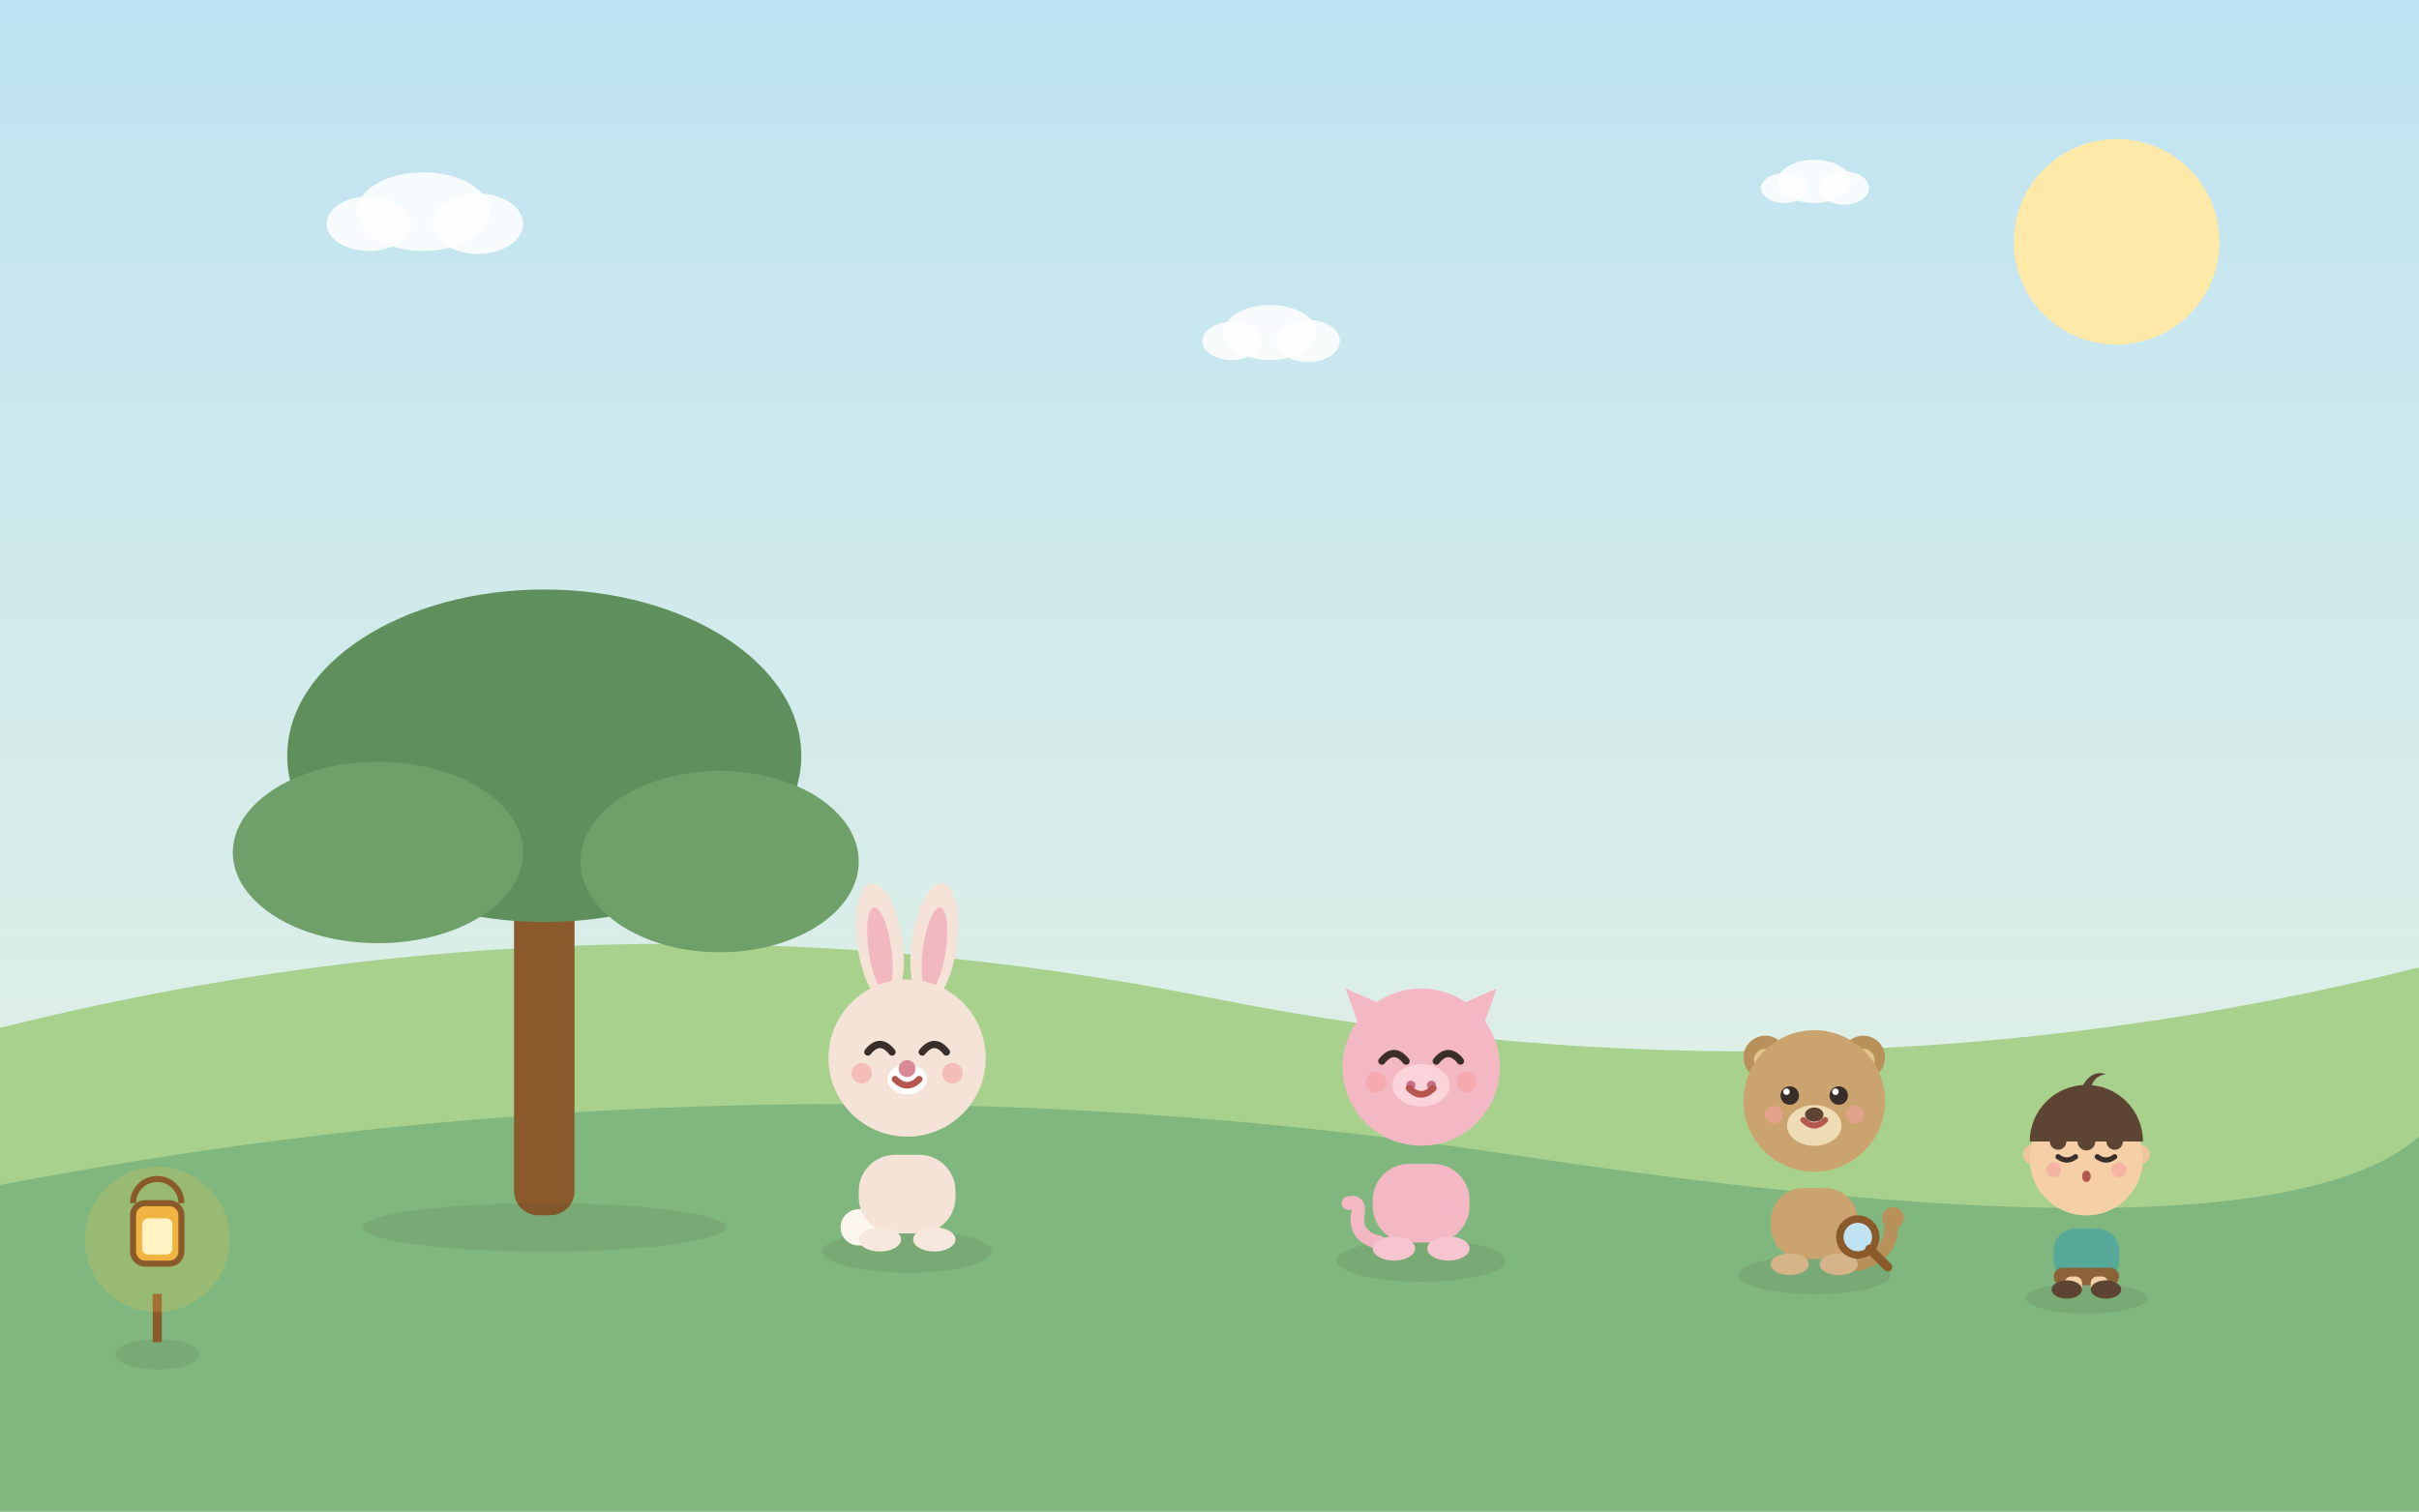
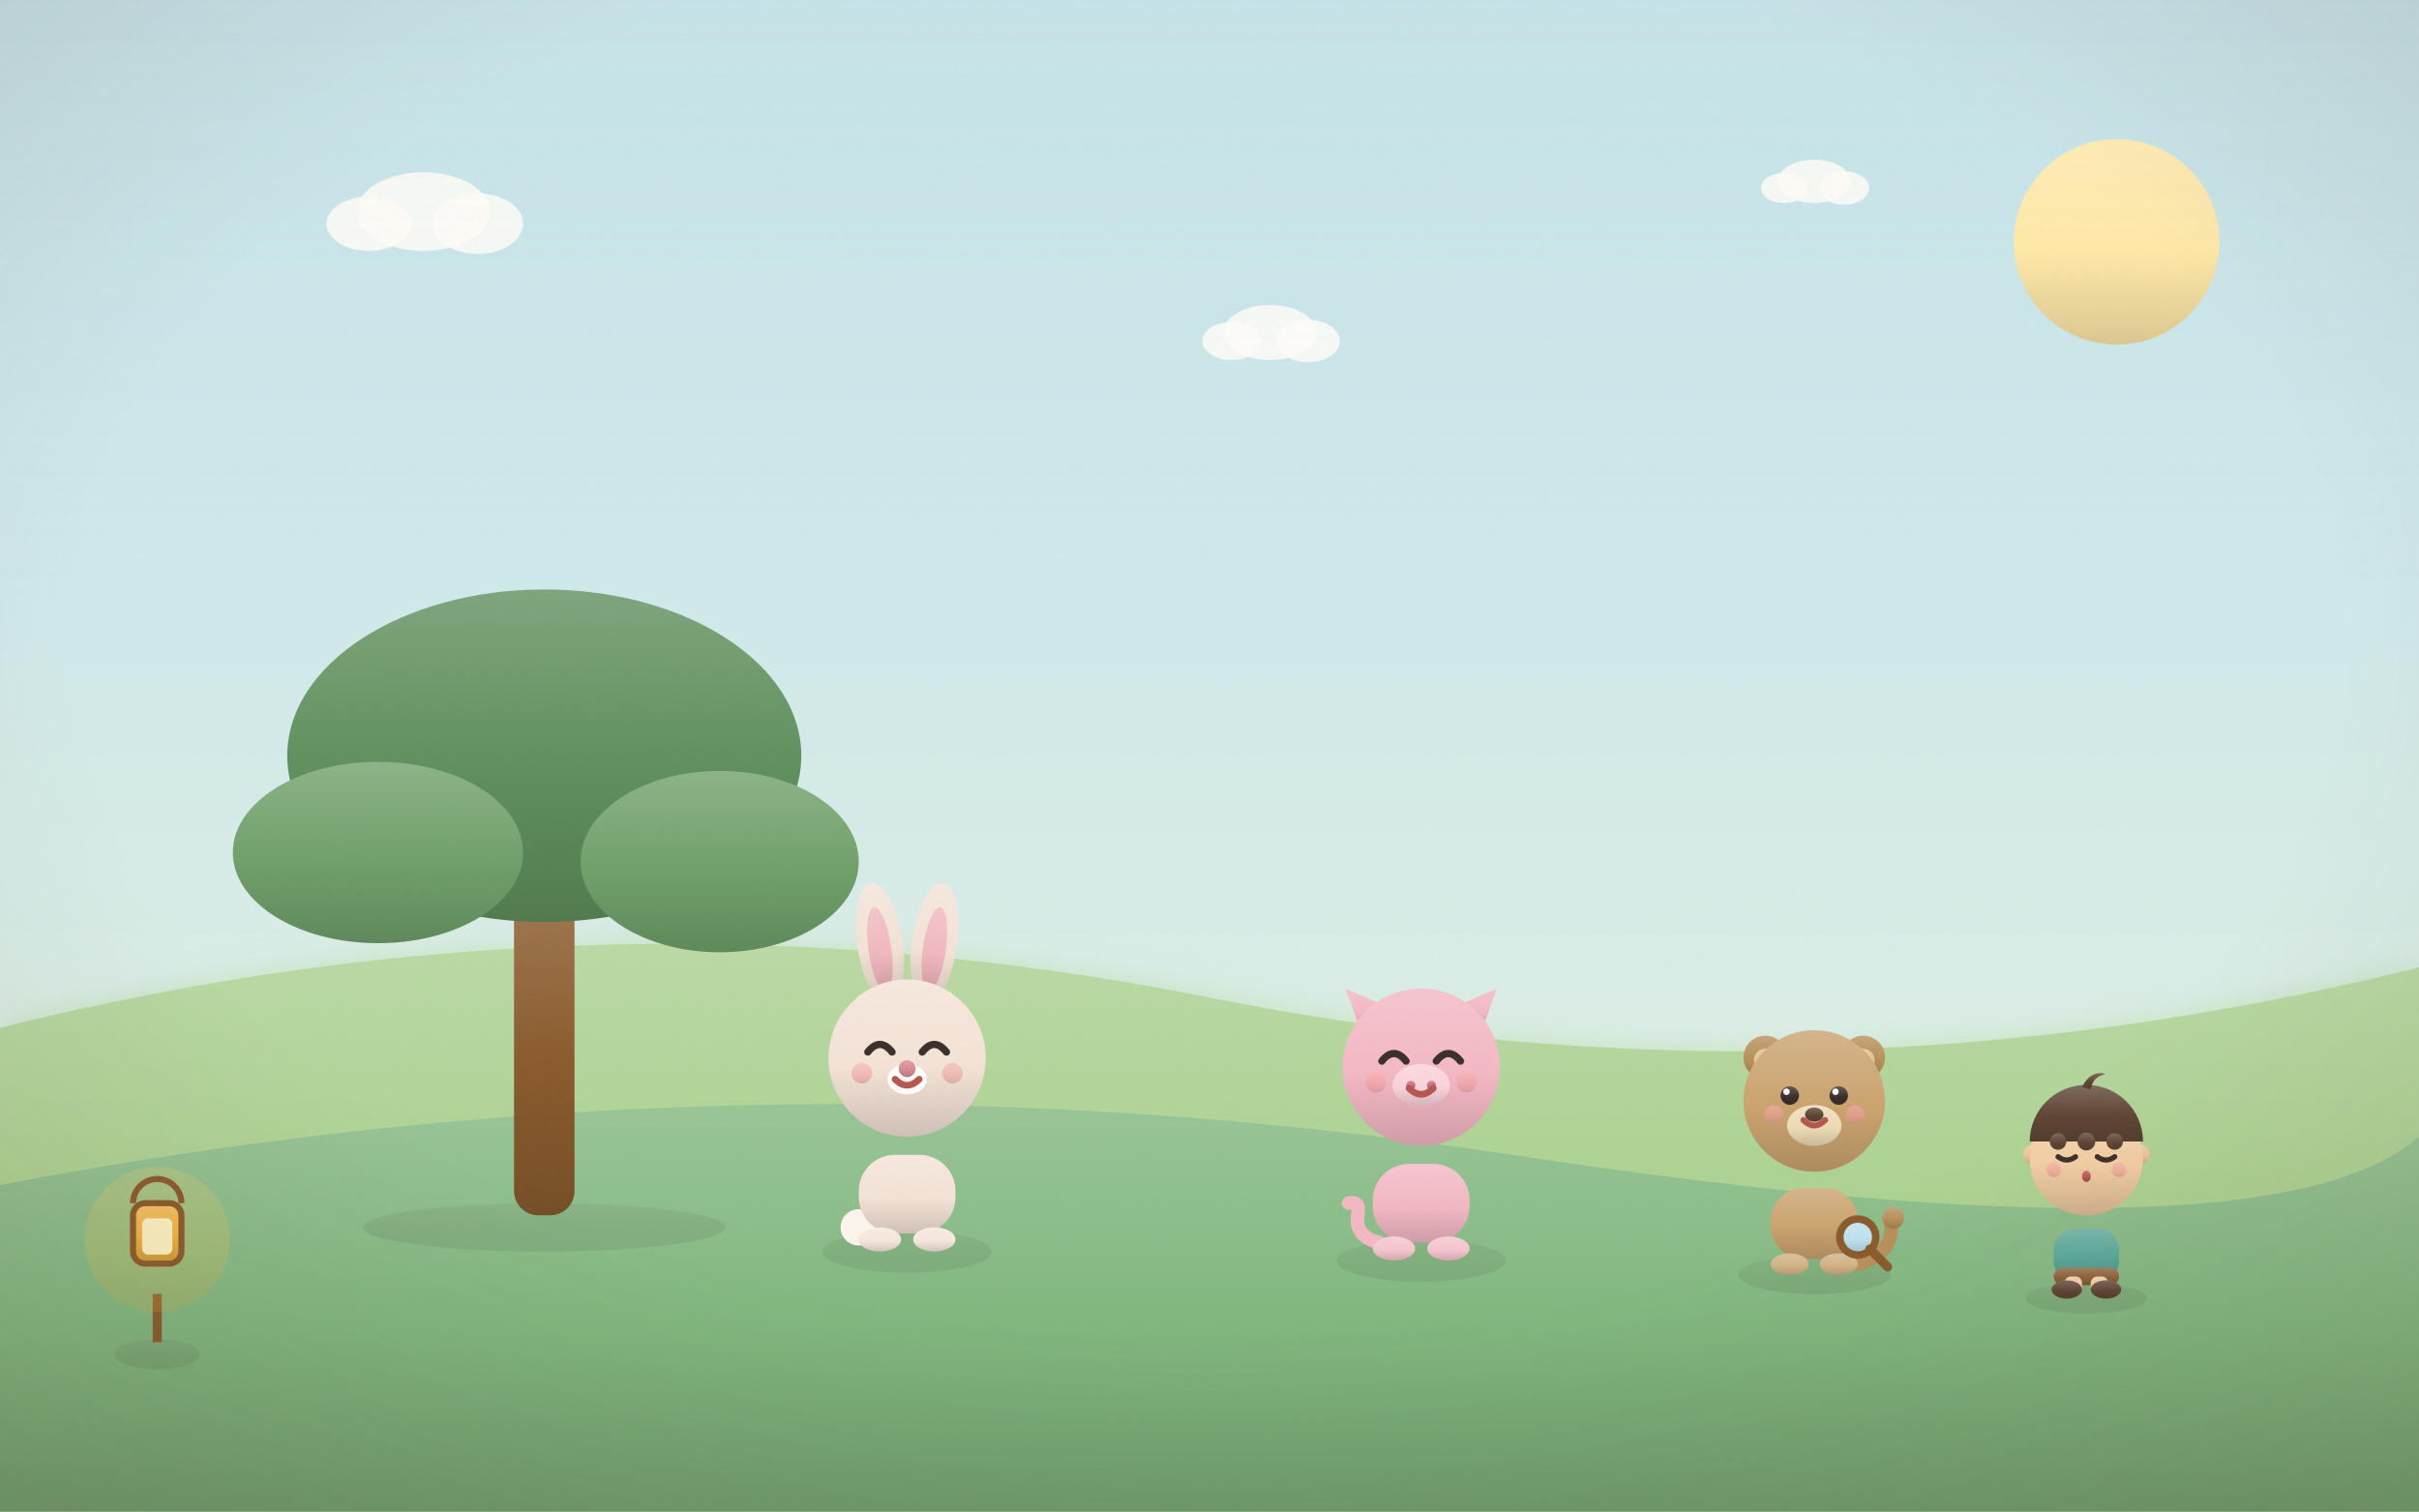
<svg xmlns="http://www.w3.org/2000/svg" viewBox="0 0 800 500">
+   <defs>
+     <linearGradient id="gFFE9A8" x1="0" y1="0" x2="0" y2="1">
+       <stop offset="0" stop-color="#ffedb9" />
+       <stop offset="0.55" stop-color="#FFE9A8" />
+       <stop offset="1" stop-color="#d9c68f" />
+     </linearGradient>
+     <linearGradient id="gA9D18E" x1="0" y1="0" x2="0" y2="1">
+       <stop offset="0" stop-color="#badaa5" />
+       <stop offset="0.55" stop-color="#A9D18E" />
+       <stop offset="1" stop-color="#90b279" />
+     </linearGradient>
+     <linearGradient id="g7FB77E" x1="0" y1="0" x2="0" y2="1">
+       <stop offset="0" stop-color="#99c598" />
+       <stop offset="0.55" stop-color="#7FB77E" />
+       <stop offset="1" stop-color="#6c9c6b" />
+     </linearGradient>
+     <linearGradient id="g8A5A2B" x1="0" y1="0" x2="0" y2="1">
+       <stop offset="0" stop-color="#a17b55" />
+       <stop offset="0.55" stop-color="#8A5A2B" />
+       <stop offset="1" stop-color="#754d25" />
+     </linearGradient>
+     <linearGradient id="g5E8F5C" x1="0" y1="0" x2="0" y2="1">
+       <stop offset="0" stop-color="#7ea57d" />
+       <stop offset="0.55" stop-color="#5E8F5C" />
+       <stop offset="1" stop-color="#507a4e" />
+     </linearGradient>
+     <linearGradient id="g6FA06A" x1="0" y1="0" x2="0" y2="1">
+       <stop offset="0" stop-color="#8cb388" />
+       <stop offset="0.55" stop-color="#6FA06A" />
+       <stop offset="1" stop-color="#5e885a" />
+     </linearGradient>
+     <linearGradient id="g3A2E2A" x1="0" y1="0" x2="0" y2="1">
+       <stop offset="0" stop-color="#615855" />
+       <stop offset="0.55" stop-color="#3A2E2A" />
+       <stop offset="1" stop-color="#312724" />
+     </linearGradient>
+     <linearGradient id="gF5E3D7" x1="0" y1="0" x2="0" y2="1">
+       <stop offset="0" stop-color="#f7e9df" />
+       <stop offset="0.55" stop-color="#F5E3D7" />
+       <stop offset="1" stop-color="#d0c1b7" />
+     </linearGradient>
+     <linearGradient id="gF7E8DE" x1="0" y1="0" x2="0" y2="1">
+       <stop offset="0" stop-color="#f9ede5" />
+       <stop offset="0.55" stop-color="#F7E8DE" />
+       <stop offset="1" stop-color="#d2c5bd" />
+     </linearGradient>
+     <linearGradient id="gF2B8C0" x1="0" y1="0" x2="0" y2="1">
+       <stop offset="0" stop-color="#f5c6cd" />
+       <stop offset="0.55" stop-color="#F2B8C0" />
+       <stop offset="1" stop-color="#ce9ca3" />
+     </linearGradient>
+     <linearGradient id="gD98A94" x1="0" y1="0" x2="0" y2="1">
+       <stop offset="0" stop-color="#e1a1a9" />
+       <stop offset="0.55" stop-color="#D98A94" />
+       <stop offset="1" stop-color="#b8757e" />
+     </linearGradient>
+     <linearGradient id="gF49E9E" x1="0" y1="0" x2="0" y2="1">
+       <stop offset="0" stop-color="#f6b1b1" />
+       <stop offset="0.55" stop-color="#F49E9E" />
+       <stop offset="1" stop-color="#cf8686" />
+     </linearGradient>
+     <linearGradient id="gF4B8C4" x1="0" y1="0" x2="0" y2="1">
+       <stop offset="0" stop-color="#f6c6d0" />
+       <stop offset="0.55" stop-color="#F4B8C4" />
+       <stop offset="1" stop-color="#cf9ca7" />
+     </linearGradient>
+     <linearGradient id="gF6C5CF" x1="0" y1="0" x2="0" y2="1">
+       <stop offset="0" stop-color="#f8d1d9" />
+       <stop offset="0.55" stop-color="#F6C5CF" />
+       <stop offset="1" stop-color="#d1a7b0" />
+     </linearGradient>
+     <linearGradient id="gFBD3DA" x1="0" y1="0" x2="0" y2="1">
+       <stop offset="0" stop-color="#fcdce1" />
+       <stop offset="0.55" stop-color="#FBD3DA" />
+       <stop offset="1" stop-color="#d5b3b9" />
+     </linearGradient>
+     <linearGradient id="gC76E80" x1="0" y1="0" x2="0" y2="1">
+       <stop offset="0" stop-color="#d28b99" />
+       <stop offset="0.55" stop-color="#C76E80" />
+       <stop offset="1" stop-color="#a95e6d" />
+     </linearGradient>
+     <linearGradient id="gB8905A" x1="0" y1="0" x2="0" y2="1">
+       <stop offset="0" stop-color="#c6a67b" />
+       <stop offset="0.55" stop-color="#B8905A" />
+       <stop offset="1" stop-color="#9c7a4d" />
+     </linearGradient>
+     <linearGradient id="gCBA36E" x1="0" y1="0" x2="0" y2="1">
+       <stop offset="0" stop-color="#d5b58b" />
+       <stop offset="0.55" stop-color="#CBA36E" />
+       <stop offset="1" stop-color="#ad8b5e" />
+     </linearGradient>
+     <linearGradient id="gD4B488" x1="0" y1="0" x2="0" y2="1">
+       <stop offset="0" stop-color="#ddc3a0" />
+       <stop offset="0.55" stop-color="#D4B488" />
+       <stop offset="1" stop-color="#b49974" />
+     </linearGradient>
+     <linearGradient id="gE3C48F" x1="0" y1="0" x2="0" y2="1">
+       <stop offset="0" stop-color="#e9d0a5" />
+       <stop offset="0.55" stop-color="#E3C48F" />
+       <stop offset="1" stop-color="#c1a77a" />
+     </linearGradient>
+     <linearGradient id="gEEDCB4" x1="0" y1="0" x2="0" y2="1">
+       <stop offset="0" stop-color="#f1e3c3" />
+       <stop offset="0.55" stop-color="#EEDCB4" />
+       <stop offset="1" stop-color="#cabb99" />
+     </linearGradient>
+     <linearGradient id="g5E4433" x1="0" y1="0" x2="0" y2="1">
+       <stop offset="0" stop-color="#7e695c" />
+       <stop offset="0.55" stop-color="#5E4433" />
+       <stop offset="1" stop-color="#503a2b" />
+     </linearGradient>
+     <linearGradient id="gBFE3F2" x1="0" y1="0" x2="0" y2="1">
+       <stop offset="0" stop-color="#cce9f5" />
+       <stop offset="0.55" stop-color="#BFE3F2" />
+       <stop offset="1" stop-color="#a2c1ce" />
+     </linearGradient>
+     <linearGradient id="g57A99A" x1="0" y1="0" x2="0" y2="1">
+       <stop offset="0" stop-color="#79baae" />
+       <stop offset="0.55" stop-color="#57A99A" />
+       <stop offset="1" stop-color="#4a9083" />
+     </linearGradient>
+     <linearGradient id="g8C6239" x1="0" y1="0" x2="0" y2="1">
+       <stop offset="0" stop-color="#a38161" />
+       <stop offset="0.55" stop-color="#8C6239" />
+       <stop offset="1" stop-color="#775330" />
+     </linearGradient>
+     <linearGradient id="gF5CFA5" x1="0" y1="0" x2="0" y2="1">
+       <stop offset="0" stop-color="#f7d9b7" />
+       <stop offset="0.55" stop-color="#F5CFA5" />
+       <stop offset="1" stop-color="#d0b08c" />
+     </linearGradient>
+     <linearGradient id="gEFC49B" x1="0" y1="0" x2="0" y2="1">
+       <stop offset="0" stop-color="#f2d0af" />
+       <stop offset="0.55" stop-color="#EFC49B" />
+       <stop offset="1" stop-color="#cba784" />
+     </linearGradient>
+     <linearGradient id="gB5564F" x1="0" y1="0" x2="0" y2="1">
+       <stop offset="0" stop-color="#c47872" />
+       <stop offset="0.55" stop-color="#B5564F" />
+       <stop offset="1" stop-color="#9a4943" />
+     </linearGradient>
+     <linearGradient id="gF8C64B" x1="0" y1="0" x2="0" y2="1">
+       <stop offset="0" stop-color="#f9d16f" />
+       <stop offset="0.55" stop-color="#F8C64B" />
+       <stop offset="1" stop-color="#d3a840" />
+     </linearGradient>
+     <linearGradient id="gF2B441" x1="0" y1="0" x2="0" y2="1">
+       <stop offset="0" stop-color="#f5c367" />
+       <stop offset="0.55" stop-color="#F2B441" />
+       <stop offset="1" stop-color="#ce9937" />
+     </linearGradient>
+     <filter id="fwash" x="-8%" y="-8%" width="116%" height="116%">
+       <feGaussianBlur stdDeviation="5" />
+     </filter>
+     <filter id="fpaper" x="0" y="0" width="100%" height="100%">
+       <feTurbulence type="fractalNoise" baseFrequency="0.85" numOctaves="2" seed="7" stitchTiles="stitch" />
+       <feColorMatrix type="matrix" values="0 0 0 0 0.42 0 0 0 0 0.35 0 0 0 0 0.27 0 0 0 0.05 0" />
+     </filter>
+     <radialGradient id="fvig" cx="0.5" cy="0.42" r="0.75">
+       <stop offset="0.62" stop-color="#5E4433" stop-opacity="0" />
+       <stop offset="1" stop-color="#5E4433" stop-opacity="0.17" />
+     </radialGradient>
+     <linearGradient id="fwarm" x1="0" y1="0" x2="0" y2="1">
+       <stop offset="0" stop-color="#FFE9A8" stop-opacity="0.12" />
+       <stop offset="0.4" stop-color="#FFE9A8" stop-opacity="0" />
+     </linearGradient>
+   </defs>
  <defs>
    <linearGradient id="sky" x1="0" y1="0" x2="0" y2="1">
      <stop offset="0" stop-color="#BFE3F2" />
      <stop offset="1" stop-color="#EAF4E2" />
    </linearGradient>
  </defs>
  <rect x="0" y="0" width="800" height="500" rx="0" fill="url(#sky)" />
-   <circle cx="700" cy="80" r="34" fill="#FFE9A8" />
+   <circle cx="700" cy="80" r="34" fill="url(#gFFE9A8)" />
  <g transform="translate(140,70) scale(1,1)">
    <ellipse cx="0" cy="0" rx="22" ry="13" fill="#FFFFFF" opacity="0.85" />
    <ellipse cx="-18" cy="4" rx="14" ry="9" fill="#FFFFFF" opacity="0.85" />
    <ellipse cx="18" cy="4" rx="15" ry="10" fill="#FFFFFF" opacity="0.85" />
  </g>
  <g transform="translate(420,110) scale(0.7,0.7)">
    <ellipse cx="0" cy="0" rx="22" ry="13" fill="#FFFFFF" opacity="0.85" />
    <ellipse cx="-18" cy="4" rx="14" ry="9" fill="#FFFFFF" opacity="0.85" />
    <ellipse cx="18" cy="4" rx="15" ry="10" fill="#FFFFFF" opacity="0.85" />
  </g>
  <g transform="translate(600,60) scale(0.55,0.55)">
    <ellipse cx="0" cy="0" rx="22" ry="13" fill="#FFFFFF" opacity="0.85" />
    <ellipse cx="-18" cy="4" rx="14" ry="9" fill="#FFFFFF" opacity="0.85" />
    <ellipse cx="18" cy="4" rx="15" ry="10" fill="#FFFFFF" opacity="0.85" />
  </g>
-   <path d="M0,340 Q200,290 400,330 T800,320 L800,500 L0,500 Z" fill="#A9D18E" />
-   <path d="M0,392 Q250,344 500,382 T800,376 L800,500 L0,500 Z" fill="#7FB77E" />
+   <g filter="url(#fwash)" opacity="0.55">
+     <path d="M0,340 Q200,290 400,330 T800,320 L800,500 L0,500 Z" fill="url(#gA9D18E)" />
+     <path d="M0,392 Q250,344 500,382 T800,376 L800,500 L0,500 Z" fill="url(#g7FB77E)" />
+   </g>
+   <path d="M0,340 Q200,290 400,330 T800,320 L800,500 L0,500 Z" fill="url(#gA9D18E)" />
+   <path d="M0,392 Q250,344 500,382 T800,376 L800,500 L0,500 Z" fill="url(#g7FB77E)" />
  <g transform="translate(180,400) scale(1,1)">
-     <rect x="-10" y="-110" width="20" height="112" rx="8" fill="#8a5a2b" />
-     <ellipse cx="0" cy="-150" rx="85" ry="55" fill="#5E8F5C" />
-     <ellipse cx="-55" cy="-118" rx="48" ry="30" fill="#6FA06A" />
-     <ellipse cx="58" cy="-115" rx="46" ry="30" fill="#6FA06A" />
-     <ellipse cx="0" cy="6" rx="60" ry="8" fill="#3A2E2A" opacity="0.10" />
+     <rect x="-10" y="-110" width="20" height="112" rx="8" fill="url(#g8A5A2B)" />
+     <ellipse cx="0" cy="-150" rx="85" ry="55" fill="url(#g5E8F5C)" />
+     <ellipse cx="-55" cy="-118" rx="48" ry="30" fill="url(#g6FA06A)" />
+     <ellipse cx="58" cy="-115" rx="46" ry="30" fill="url(#g6FA06A)" />
+     <ellipse cx="0" cy="6" rx="60" ry="8" fill="url(#g3A2E2A)" opacity="0.10" />
  </g>
  <g transform="translate(300,412) scale(1,1)">
-     <ellipse cx="0" cy="2" rx="28" ry="7" fill="#3A2E2A" opacity="0.10" />
+     <ellipse cx="0" cy="2" rx="28" ry="7" fill="url(#g3A2E2A)" opacity="0.10" />
    <g transform="translate(0,0) scale(1,1)">
      <circle cx="-16" cy="-6" r="6" fill="#FDF6EE" />
-       <rect x="-16" y="-30" width="32" height="26" rx="12" fill="#F5E3D7" />
-       <ellipse cx="-9" cy="-2" rx="7" ry="4" fill="#f7e8de" />
-       <ellipse cx="9" cy="-2" rx="7" ry="4" fill="#f7e8de" />
+       <rect x="-16" y="-30" width="32" height="26" rx="12" fill="url(#gF5E3D7)" />
+       <ellipse cx="-9" cy="-2" rx="7" ry="4" fill="url(#gF7E8DE)" />
+       <ellipse cx="9" cy="-2" rx="7" ry="4" fill="url(#gF7E8DE)" />
    </g>
    <g transform="translate(0,-62) scale(1,1)">
-       <ellipse cx="-9" cy="-38" rx="7.5" ry="20" fill="#F5E3D7" transform="rotate(-8 -9 -38)" />
-       <ellipse cx="9" cy="-38" rx="7.5" ry="20" fill="#F5E3D7" transform="rotate(8 9 -38)" />
-       <ellipse cx="-9" cy="-36" rx="3.8" ry="14" fill="#F2B8C0" transform="rotate(-8 -9 -36)" />
-       <ellipse cx="9" cy="-36" rx="3.8" ry="14" fill="#F2B8C0" transform="rotate(8 9 -36)" />
-       <circle cx="0" cy="0" r="26" fill="#F5E3D7" />
+       <ellipse cx="-9" cy="-38" rx="7.5" ry="20" fill="url(#gF5E3D7)" transform="rotate(-8 -9 -38)" />
+       <ellipse cx="9" cy="-38" rx="7.5" ry="20" fill="url(#gF5E3D7)" transform="rotate(8 9 -38)" />
+       <ellipse cx="-9" cy="-36" rx="3.8" ry="14" fill="url(#gF2B8C0)" transform="rotate(-8 -9 -36)" />
+       <ellipse cx="9" cy="-36" rx="3.8" ry="14" fill="url(#gF2B8C0)" transform="rotate(8 9 -36)" />
+       <circle cx="0" cy="0" r="26" fill="url(#gF5E3D7)" />
      <ellipse cx="0" cy="7" rx="6.5" ry="5" fill="#fff" />
-       <circle cx="0" cy="3.5" r="2.8" fill="#D98A94" />
+       <circle cx="0" cy="3.5" r="2.8" fill="url(#gD98A94)" />
      <path d="M-13,-2 q4,-5 8,0 M5,-2 q4,-5 8,0" stroke="#3A2E2A" stroke-width="2.4" stroke-linecap="round" fill="none" />
-       <circle cx="-15" cy="5" r="3.4" fill="#F49E9E" opacity="0.55" />
-       <circle cx="15" cy="5" r="3.4" fill="#F49E9E" opacity="0.55" />
+       <circle cx="-15" cy="5" r="3.4" fill="url(#gF49E9E)" opacity="0.55" />
+       <circle cx="15" cy="5" r="3.4" fill="url(#gF49E9E)" opacity="0.55" />
      <path d="M-4,7 q4,4 8,0" stroke="#B5564F" stroke-width="2.2" stroke-linecap="round" fill="none" />
    </g>
  </g>
  <g transform="translate(470,415) scale(-1,1)">
-     <ellipse cx="0" cy="2" rx="28" ry="7" fill="#3A2E2A" opacity="0.10" />
+     <ellipse cx="0" cy="2" rx="28" ry="7" fill="url(#g3A2E2A)" opacity="0.10" />
    <g transform="translate(0,0) scale(1,1)">
      <path d="M14,-4 q8,-2 7,-9 q-1,-5 3,-4" stroke="#F4B8C4" stroke-width="4.5" stroke-linecap="round" fill="none" />
-       <rect x="-16" y="-30" width="32" height="26" rx="12" fill="#F4B8C4" />
-       <ellipse cx="-9" cy="-2" rx="7" ry="4" fill="#f6c5cf" />
-       <ellipse cx="9" cy="-2" rx="7" ry="4" fill="#f6c5cf" />
+       <rect x="-16" y="-30" width="32" height="26" rx="12" fill="url(#gF4B8C4)" />
+       <ellipse cx="-9" cy="-2" rx="7" ry="4" fill="url(#gF6C5CF)" />
+       <ellipse cx="9" cy="-2" rx="7" ry="4" fill="url(#gF6C5CF)" />
    </g>
    <g transform="translate(0,-62) scale(1,1)">
-       <path d="M-20,-12 L-25,-26 L-9,-19 Z" fill="#F4B8C4" />
-       <path d="M20,-12 L25,-26 L9,-19 Z" fill="#F4B8C4" />
-       <circle cx="0" cy="0" r="26" fill="#F4B8C4" />
-       <ellipse cx="0" cy="6" rx="9.5" ry="7" fill="#FBD3DA" />
-       <circle cx="-3.4" cy="6" r="1.5" fill="#C76E80" />
-       <circle cx="3.4" cy="6" r="1.5" fill="#C76E80" />
+       <path d="M-20,-12 L-25,-26 L-9,-19 Z" fill="url(#gF4B8C4)" />
+       <path d="M20,-12 L25,-26 L9,-19 Z" fill="url(#gF4B8C4)" />
+       <circle cx="0" cy="0" r="26" fill="url(#gF4B8C4)" />
+       <ellipse cx="0" cy="6" rx="9.5" ry="7" fill="url(#gFBD3DA)" />
+       <circle cx="-3.4" cy="6" r="1.5" fill="url(#gC76E80)" />
+       <circle cx="3.4" cy="6" r="1.5" fill="url(#gC76E80)" />
      <path d="M-13,-2 q4,-5 8,0 M5,-2 q4,-5 8,0" stroke="#3A2E2A" stroke-width="2.4" stroke-linecap="round" fill="none" />
-       <circle cx="-15" cy="5" r="3.4" fill="#F49E9E" opacity="0.55" />
-       <circle cx="15" cy="5" r="3.4" fill="#F49E9E" opacity="0.55" />
+       <circle cx="-15" cy="5" r="3.4" fill="url(#gF49E9E)" opacity="0.55" />
+       <circle cx="15" cy="5" r="3.4" fill="url(#gF49E9E)" opacity="0.55" />
      <path d="M-4,7 q4,4 8,0" stroke="#B5564F" stroke-width="2.2" stroke-linecap="round" fill="none" />
    </g>
  </g>
  <g transform="translate(600,420) scale(0.9,0.9)">
-     <ellipse cx="0" cy="2" rx="28" ry="7" fill="#3A2E2A" opacity="0.10" />
+     <ellipse cx="0" cy="2" rx="28" ry="7" fill="url(#g3A2E2A)" opacity="0.10" />
    <g transform="translate(0,0) scale(1,1)">
      <path d="M16,-2 q14,-4 12,-16" stroke="#B8905A" stroke-width="5" stroke-linecap="round" fill="none" />
-       <circle cx="29" cy="-19" r="4" fill="#B8905A" />
-       <rect x="-16" y="-30" width="32" height="26" rx="12" fill="#CBA36E" />
-       <ellipse cx="-9" cy="-2" rx="7" ry="4" fill="#d4b488" />
-       <ellipse cx="9" cy="-2" rx="7" ry="4" fill="#d4b488" />
+       <circle cx="29" cy="-19" r="4" fill="url(#gB8905A)" />
+       <rect x="-16" y="-30" width="32" height="26" rx="12" fill="url(#gCBA36E)" />
+       <ellipse cx="-9" cy="-2" rx="7" ry="4" fill="url(#gD4B488)" />
+       <ellipse cx="9" cy="-2" rx="7" ry="4" fill="url(#gD4B488)" />
    </g>
    <g transform="translate(0,-62) scale(1,1)">
-       <circle cx="-18" cy="-16" r="8" fill="#B8905A" />
-       <circle cx="18" cy="-16" r="8" fill="#B8905A" />
-       <circle cx="-18" cy="-15" r="4.2" fill="#E3C48F" />
-       <circle cx="18" cy="-15" r="4.2" fill="#E3C48F" />
-       <circle cx="0" cy="0" r="26" fill="#CBA36E" />
-       <ellipse cx="0" cy="9" rx="10" ry="7.5" fill="#EEDCB4" />
-       <ellipse cx="0" cy="5" rx="3.4" ry="2.6" fill="#5E4433" />
-       <circle cx="-9" cy="-2" r="3.4" fill="#3A2E2A" />
-       <circle cx="9" cy="-2" r="3.4" fill="#3A2E2A" />
+       <circle cx="-18" cy="-16" r="8" fill="url(#gB8905A)" />
+       <circle cx="18" cy="-16" r="8" fill="url(#gB8905A)" />
+       <circle cx="-18" cy="-15" r="4.2" fill="url(#gE3C48F)" />
+       <circle cx="18" cy="-15" r="4.2" fill="url(#gE3C48F)" />
+       <circle cx="0" cy="0" r="26" fill="url(#gCBA36E)" />
+       <ellipse cx="0" cy="9" rx="10" ry="7.5" fill="url(#gEEDCB4)" />
+       <ellipse cx="0" cy="5" rx="3.4" ry="2.6" fill="url(#g5E4433)" />
+       <circle cx="-9" cy="-2" r="3.4" fill="url(#g3A2E2A)" />
+       <circle cx="9" cy="-2" r="3.4" fill="url(#g3A2E2A)" />
      <circle cx="-10.2" cy="-3.4" r="1.2" fill="#fff" />
      <circle cx="7.8" cy="-3.4" r="1.2" fill="#fff" />
-       <circle cx="-15" cy="5" r="3.4" fill="#F49E9E" opacity="0.55" />
-       <circle cx="15" cy="5" r="3.4" fill="#F49E9E" opacity="0.55" />
+       <circle cx="-15" cy="5" r="3.4" fill="url(#gF49E9E)" opacity="0.55" />
+       <circle cx="15" cy="5" r="3.4" fill="url(#gF49E9E)" opacity="0.55" />
      <path d="M-4,7 q4,4 8,0" stroke="#B5564F" stroke-width="2.2" stroke-linecap="round" fill="none" />
    </g>
    <g transform="translate(16,-12) scale(1.1,1.1)">
-       <circle cx="0" cy="0" r="6" fill="#BFE3F2" stroke="#8a5a2b" stroke-width="2.5" />
+       <circle cx="0" cy="0" r="6" fill="url(#gBFE3F2)" stroke="#8a5a2b" stroke-width="2.5" />
      <path d="M4,4 L10,10" fill="none" stroke="#8a5a2b" stroke-width="3" stroke-linecap="round" />
    </g>
  </g>
  <g transform="translate(690,428) scale(0.72,0.72)">
-     <ellipse cx="0" cy="2" rx="28" ry="7" fill="#3A2E2A" opacity="0.10" />
+     <ellipse cx="0" cy="2" rx="28" ry="7" fill="url(#g3A2E2A)" opacity="0.10" />
    <g transform="translate(0,0) scale(1,1)">
-       <rect x="-15" y="-30" width="30" height="25" rx="10" fill="#57A99A" />
-       <rect x="-15" y="-12" width="30" height="8" rx="4" fill="#8C6239" />
-       <rect x="-10" y="-8" width="8" height="8" rx="3" fill="#F5CFA5" />
-       <rect x="2" y="-8" width="8" height="8" rx="3" fill="#F5CFA5" />
-       <ellipse cx="-9" cy="-2" rx="7" ry="4.2" fill="#5E4433" />
-       <ellipse cx="9" cy="-2" rx="7" ry="4.2" fill="#5E4433" />
+       <rect x="-15" y="-30" width="30" height="25" rx="10" fill="url(#g57A99A)" />
+       <rect x="-15" y="-12" width="30" height="8" rx="4" fill="url(#g8C6239)" />
+       <rect x="-10" y="-8" width="8" height="8" rx="3" fill="url(#gF5CFA5)" />
+       <rect x="2" y="-8" width="8" height="8" rx="3" fill="url(#gF5CFA5)" />
+       <ellipse cx="-9" cy="-2" rx="7" ry="4.2" fill="url(#g5E4433)" />
+       <ellipse cx="9" cy="-2" rx="7" ry="4.2" fill="url(#g5E4433)" />
    </g>
    <g transform="translate(0,-62) scale(1,1)">
-       <circle cx="-24.5" cy="-2" r="4.6" fill="#EFC49B" />
-       <circle cx="24.5" cy="-2" r="4.6" fill="#EFC49B" />
-       <circle cx="0" cy="0" r="26" fill="#F5CFA5" />
+       <circle cx="-24.5" cy="-2" r="4.6" fill="url(#gEFC49B)" />
+       <circle cx="24.5" cy="-2" r="4.6" fill="url(#gEFC49B)" />
+       <circle cx="0" cy="0" r="26" fill="url(#gF5CFA5)" />
      <path d="M-13,-1 q4,3 8,0 M5,-1 q4,3 8,0" stroke="#3A2E2A" stroke-width="2.4" stroke-linecap="round" fill="none" />
-       <circle cx="-15" cy="5" r="3.4" fill="#F49E9E" opacity="0.55" />
-       <circle cx="15" cy="5" r="3.4" fill="#F49E9E" opacity="0.55" />
-       <ellipse cx="0" cy="8" rx="2" ry="2.6" fill="#B5564F" />
-       <path d="M-26,-8 a26,26 0 0 1 52,0 z" fill="#5E4433" />
-       <circle cx="-13" cy="-8" r="3.8" fill="#5E4433" />
-       <circle cx="0" cy="-8" r="4.1" fill="#5E4433" />
-       <circle cx="13" cy="-8" r="3.8" fill="#5E4433" />
-       <path d="M-2,-33 q4,-8 11,-6 q-6,1 -7,7 z" fill="#5E4433" />
+       <circle cx="-15" cy="5" r="3.4" fill="url(#gF49E9E)" opacity="0.55" />
+       <circle cx="15" cy="5" r="3.4" fill="url(#gF49E9E)" opacity="0.55" />
+       <ellipse cx="0" cy="8" rx="2" ry="2.6" fill="url(#gB5564F)" />
+       <path d="M-26,-8 a26,26 0 0 1 52,0 z" fill="url(#g5E4433)" />
+       <circle cx="-13" cy="-8" r="3.8" fill="url(#g5E4433)" />
+       <circle cx="0" cy="-8" r="4.1" fill="url(#g5E4433)" />
+       <circle cx="13" cy="-8" r="3.8" fill="url(#g5E4433)" />
+       <path d="M-2,-33 q4,-8 11,-6 q-6,1 -7,7 z" fill="url(#g5E4433)" />
    </g>
  </g>
  <g transform="translate(52,446) scale(1,1)">
-     <ellipse cx="0" cy="2" rx="14" ry="5" fill="#3A2E2A" opacity="0.10" />
+     <ellipse cx="0" cy="2" rx="14" ry="5" fill="url(#g3A2E2A)" opacity="0.10" />
    <path d="M0,-2 v-16" fill="none" stroke="#8a5a2b" stroke-width="3" />
-     <circle cx="0" cy="-36" r="24" fill="#F8C64B" opacity="0.22" />
+     <circle cx="0" cy="-36" r="24" fill="url(#gF8C64B)" opacity="0.22" />
    <path d="M-8,-48 a8,8 0 0 1 16,0" stroke="#8a5a2b" stroke-width="2" fill="none" />
-     <rect x="-8" y="-48" width="16" height="20" rx="4" fill="#F2B441" stroke="#8a5a2b" stroke-width="2" />
+     <rect x="-8" y="-48" width="16" height="20" rx="4" fill="url(#gF2B441)" stroke="#8a5a2b" stroke-width="2" />
    <rect x="-5" y="-43" width="10" height="12" rx="2" fill="#FFF3C4" />
  </g>
+   <rect width="800" height="500" fill="url(#fwarm)" />
+   <rect width="800" height="500" fill="url(#fvig)" />
+   <rect width="800" height="500" filter="url(#fpaper)" />
</svg>
